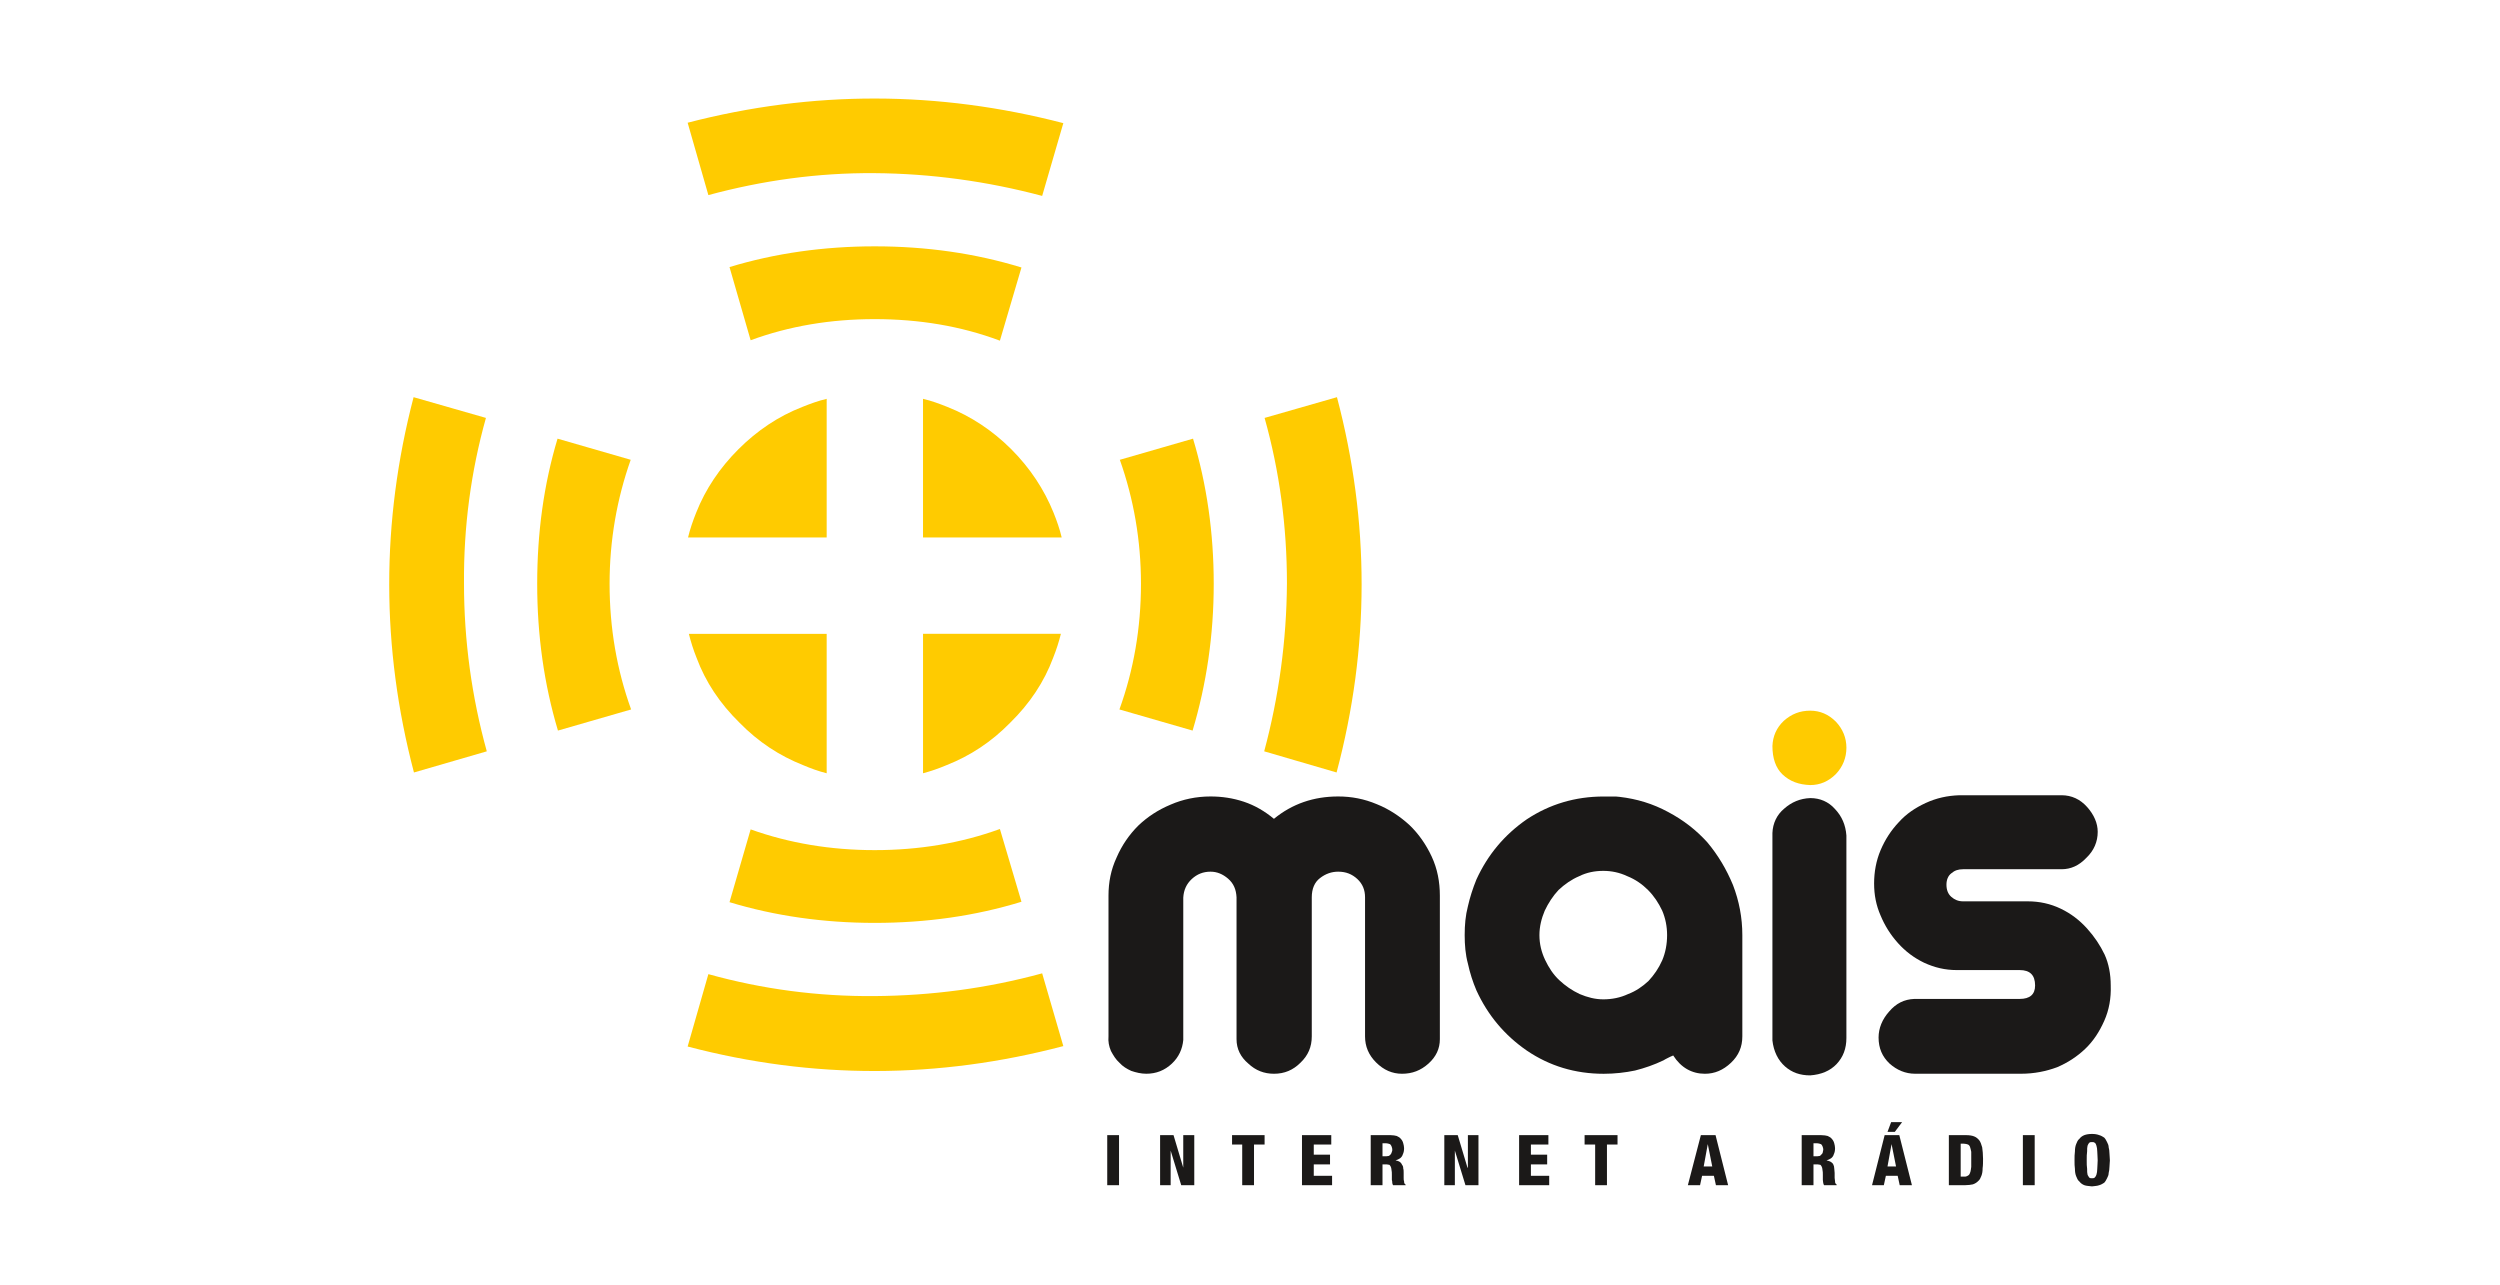
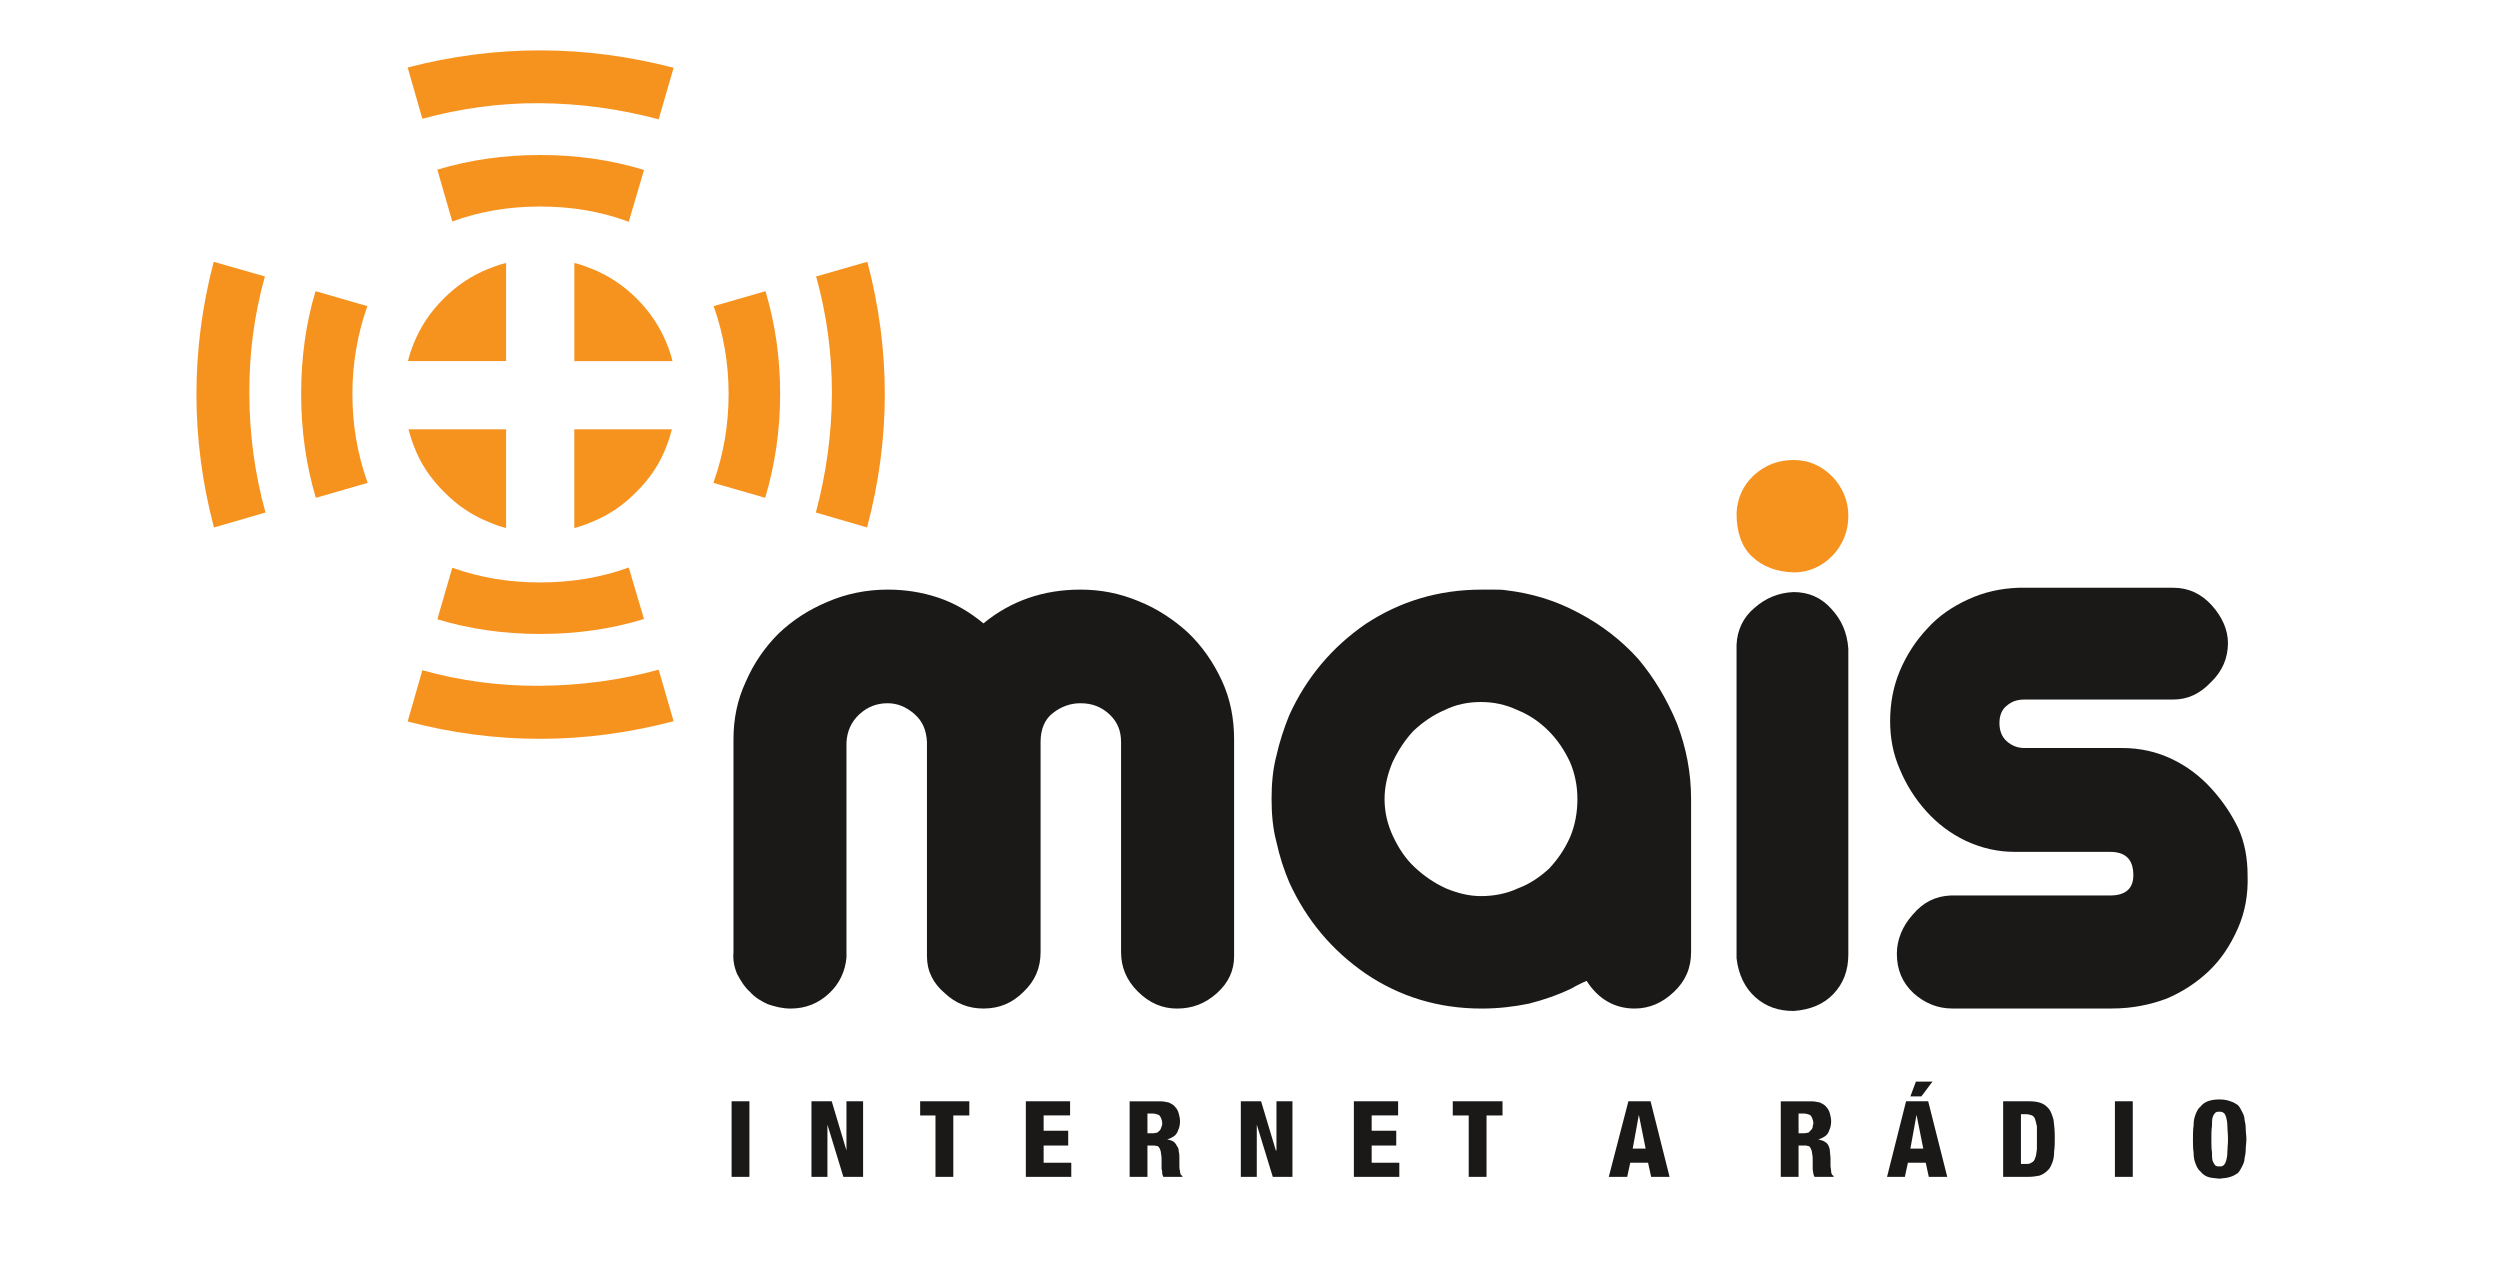
<svg xmlns="http://www.w3.org/2000/svg" version="1.1" id="Layer_1" x="0px" y="0px" width="179px" height="92px" viewBox="0 0 179 92" enable-background="new 0 0 179 92" xml:space="preserve">
  <g>
</g>
  <g>
-     <path fill-rule="evenodd" clip-rule="evenodd" fill="#1B1918" d="M147.604,56.939c0.729,0,1.34,0.291,1.835,0.844   c0.494,0.554,0.757,1.164,0.757,1.776c0,0.699-0.263,1.339-0.814,1.863c-0.525,0.553-1.106,0.815-1.777,0.815h-7.045   c-0.349,0-0.611,0.088-0.844,0.291c-0.232,0.175-0.35,0.466-0.35,0.816c0,0.378,0.117,0.67,0.35,0.873   c0.232,0.203,0.495,0.319,0.844,0.319h4.63c0.844,0,1.63,0.176,2.357,0.525c0.729,0.349,1.34,0.815,1.893,1.427   c0.524,0.582,0.931,1.192,1.252,1.862c0.291,0.641,0.437,1.398,0.437,2.213c0.03,0.902-0.115,1.747-0.466,2.532   c-0.35,0.786-0.787,1.457-1.369,2.009c-0.582,0.553-1.252,0.99-2.008,1.31c-0.785,0.291-1.631,0.466-2.593,0.466h-7.568   c-0.698,0-1.31-0.263-1.832-0.728c-0.525-0.495-0.787-1.106-0.787-1.864c0-0.668,0.262-1.309,0.757-1.862   c0.495-0.583,1.077-0.874,1.805-0.903h7.54c0.729,0,1.105-0.32,1.105-0.96c0-0.757-0.377-1.106-1.105-1.106h-4.513   c-0.815,0-1.571-0.175-2.328-0.525c-0.727-0.349-1.34-0.815-1.863-1.397c-0.553-0.611-0.962-1.281-1.252-1.98   c-0.321-0.729-0.466-1.484-0.466-2.299s0.145-1.631,0.466-2.387c0.321-0.757,0.757-1.427,1.309-2.009   c0.524-0.582,1.165-1.019,1.923-1.368c0.758-0.349,1.543-0.524,2.417-0.553H147.604z M147.604,56.939" />
-     <path fill-rule="evenodd" clip-rule="evenodd" fill="#1B1918" d="M129.613,57.143c0.699,0,1.31,0.261,1.775,0.786   c0.494,0.524,0.757,1.136,0.814,1.892v14.498c0,0.757-0.232,1.368-0.697,1.862c-0.467,0.496-1.106,0.758-1.893,0.816   c-0.729,0-1.309-0.204-1.806-0.641c-0.496-0.436-0.814-1.077-0.901-1.862V59.647c0.027-0.7,0.318-1.311,0.843-1.748   C128.274,57.434,128.885,57.172,129.613,57.143L129.613,57.143z M129.613,57.143" />
-     <path fill-rule="evenodd" clip-rule="evenodd" fill="#FFCB00" d="M129.613,50.884c0.699,0,1.31,0.262,1.833,0.786   c0.497,0.524,0.757,1.164,0.757,1.863c0,0.729-0.26,1.369-0.757,1.893c-0.523,0.523-1.134,0.785-1.833,0.785   c-0.816-0.029-1.455-0.262-1.98-0.757c-0.494-0.465-0.727-1.166-0.727-2.037c0.027-0.699,0.291-1.312,0.814-1.805   C128.274,51.117,128.885,50.884,129.613,50.884L129.613,50.884z M129.613,50.884" />
-     <path fill-rule="evenodd" clip-rule="evenodd" fill="#1B1918" d="M115.959,57.055c1.252,0.146,2.388,0.495,3.466,1.077   c1.104,0.582,2.037,1.31,2.823,2.183c0.757,0.903,1.367,1.922,1.835,3.057c0.436,1.136,0.668,2.33,0.668,3.582v7.25   c0,0.756-0.263,1.368-0.814,1.892c-0.554,0.523-1.164,0.786-1.864,0.786c-0.931,0-1.717-0.437-2.271-1.31   c-0.146,0.058-0.263,0.116-0.377,0.174c-0.117,0.059-0.233,0.117-0.321,0.175c-0.67,0.321-1.34,0.552-2.037,0.729   c-0.699,0.145-1.456,0.233-2.242,0.233c-2.038,0-3.872-0.554-5.502-1.659c-1.603-1.107-2.796-2.534-3.61-4.309   c-0.261-0.611-0.467-1.252-0.611-1.921c-0.175-0.641-0.231-1.339-0.231-2.038c0-0.728,0.057-1.398,0.231-2.067   c0.145-0.642,0.351-1.281,0.611-1.921c0.814-1.776,2.008-3.202,3.61-4.309c1.63-1.076,3.464-1.629,5.502-1.629h0.582   C115.61,57.027,115.785,57.027,115.959,57.055L115.959,57.055z M115.959,57.055L115.959,57.055z M114.795,71.553   c0.611,0,1.221-0.116,1.775-0.378c0.553-0.204,1.048-0.553,1.456-0.931c0.407-0.438,0.729-0.903,0.99-1.486   c0.233-0.552,0.348-1.164,0.348-1.804c0-0.611-0.114-1.193-0.348-1.747c-0.262-0.552-0.583-1.047-1.02-1.484   c-0.407-0.408-0.901-0.757-1.485-0.99c-0.553-0.262-1.135-0.379-1.717-0.379c-0.61,0-1.192,0.117-1.718,0.379   c-0.554,0.233-1.048,0.582-1.485,0.99c-0.407,0.437-0.727,0.932-0.989,1.484c-0.232,0.554-0.379,1.136-0.379,1.747   c0,0.64,0.146,1.222,0.407,1.776c0.263,0.553,0.583,1.047,1.02,1.455c0.437,0.407,0.902,0.729,1.456,0.99   C113.66,71.408,114.212,71.553,114.795,71.553L114.795,71.553z M114.795,71.553" />
-     <path fill-rule="evenodd" clip-rule="evenodd" fill="#1B1918" d="M86.674,57.027c0.813,0,1.6,0.116,2.387,0.377   c0.785,0.263,1.484,0.67,2.153,1.224c1.31-1.078,2.853-1.601,4.599-1.601c0.963,0,1.863,0.174,2.767,0.553   c0.873,0.349,1.659,0.873,2.329,1.485c0.669,0.64,1.194,1.396,1.602,2.269c0.406,0.873,0.583,1.807,0.583,2.795v10.278   c0,0.669-0.264,1.251-0.816,1.746s-1.164,0.728-1.892,0.728c-0.698,0-1.312-0.263-1.863-0.815   c-0.524-0.525-0.786-1.135-0.786-1.863v-9.958c0-0.522-0.174-0.958-0.554-1.31c-0.379-0.349-0.814-0.523-1.369-0.523   c-0.465,0-0.901,0.146-1.309,0.465c-0.379,0.291-0.582,0.757-0.582,1.368v9.958c0,0.756-0.262,1.368-0.814,1.892   c-0.525,0.523-1.137,0.786-1.894,0.786c-0.698,0-1.311-0.233-1.835-0.728c-0.551-0.466-0.844-1.048-0.844-1.746V64.245   c-0.029-0.552-0.204-0.989-0.611-1.338c-0.377-0.321-0.785-0.495-1.25-0.495c-0.525,0-0.961,0.174-1.341,0.523   c-0.379,0.352-0.582,0.788-0.612,1.34v10.188c-0.059,0.641-0.318,1.223-0.813,1.689c-0.524,0.495-1.136,0.728-1.834,0.728   c-0.379,0-0.729-0.088-1.077-0.204c-0.32-0.146-0.612-0.321-0.845-0.582c-0.262-0.233-0.437-0.524-0.61-0.845   c-0.146-0.349-0.206-0.67-0.175-1.047V64.129c0-0.961,0.175-1.862,0.582-2.735c0.378-0.874,0.903-1.631,1.542-2.272   c0.671-0.64,1.427-1.136,2.329-1.513C84.693,57.23,85.654,57.027,86.674,57.027L86.674,57.027z M86.674,57.027" />
-     <path fill-rule="evenodd" clip-rule="evenodd" fill="#1B1918" d="M79.278,84.858h0.845v-3.582h-0.845V84.858z M79.278,84.858   L79.278,84.858z M83.062,84.858h0.757v-2.476l0.756,2.476h0.935v-3.582h-0.789v2.329l-0.697-2.329h-0.961V84.858z M83.062,84.858   L83.062,84.858z M88.941,84.858h0.846v-2.911h0.758v-0.67h-2.33v0.67h0.727V84.858z M88.941,84.858L88.941,84.858z M93.223,84.858   h2.154v-0.67h-1.311v-0.815h1.164v-0.699h-1.164v-0.727h1.253v-0.67h-2.097V84.858z M93.223,84.858L93.223,84.858z M98.986,81.858   h0.263c0.088,0,0.174,0.03,0.261,0.059c0.06,0.029,0.089,0.087,0.118,0.146c0.028,0.087,0.059,0.145,0.059,0.261   c0,0.058,0,0.088-0.03,0.146c-0.028,0.058-0.028,0.116-0.058,0.145c-0.029,0.058-0.089,0.088-0.146,0.146   c-0.058,0-0.115,0.029-0.203,0.029h-0.263V81.858z M98.986,81.858L98.986,81.858z M98.143,84.858h0.844v-1.485h0.321   c0.057,0,0.115,0.029,0.175,0.029c0.027,0.03,0.058,0.058,0.087,0.117c0.029,0.058,0.059,0.146,0.059,0.232   c0.028,0.117,0.028,0.233,0.028,0.379v0.349c0.03,0.088,0.03,0.175,0.03,0.233c0.027,0.058,0.027,0.117,0.057,0.146h0.903v-0.029   l-0.059-0.059c-0.029,0-0.029-0.029-0.029-0.058c-0.028-0.028-0.028-0.088-0.028-0.145c-0.029-0.058-0.029-0.146-0.029-0.233v-0.35   c0-0.116,0-0.233-0.03-0.319c0-0.117-0.028-0.205-0.086-0.263c-0.028-0.087-0.089-0.145-0.146-0.204   c-0.087-0.057-0.173-0.087-0.319-0.115c0.116-0.03,0.232-0.088,0.319-0.146c0.087-0.059,0.175-0.175,0.204-0.291   c0.059-0.117,0.088-0.263,0.088-0.437c0-0.117-0.029-0.233-0.06-0.35c-0.028-0.116-0.086-0.232-0.175-0.32   c-0.058-0.087-0.173-0.145-0.29-0.203c-0.116-0.03-0.263-0.059-0.437-0.059h-1.427V84.858z M98.143,84.858L98.143,84.858z    M103.412,84.858h0.756v-2.476l0.758,2.476h0.932v-3.582h-0.757v2.329h-0.029l-0.698-2.329h-0.961V84.858z M103.412,84.858   L103.412,84.858z M108.769,84.858h2.154v-0.67h-1.31v-0.815h1.164v-0.699h-1.164v-0.727h1.252v-0.67h-2.097V84.858z    M108.769,84.858L108.769,84.858z M114.212,84.858h0.846v-2.911h0.757v-0.67h-2.358v0.67h0.756V84.858z M114.212,84.858   L114.212,84.858z M122.597,83.519h-0.612l0.292-1.601L122.597,83.519z M122.597,83.519L122.597,83.519z M120.851,84.858h0.873   l0.145-0.67h0.845l0.146,0.67h0.873l-0.9-3.582h-1.051L120.851,84.858z M120.851,84.858L120.851,84.858z M129.845,81.858h0.264   c0.087,0,0.174,0.03,0.262,0.059c0.057,0.029,0.088,0.087,0.116,0.146c0.029,0.087,0.059,0.145,0.059,0.261   c0,0.058-0.029,0.088-0.029,0.146c0,0.058-0.029,0.116-0.058,0.145l-0.146,0.146c-0.06,0-0.117,0.029-0.204,0.029h-0.264V81.858z    M129.845,81.858L129.845,81.858z M129.001,84.858h0.844v-1.485h0.321c0.059,0,0.116,0.029,0.175,0.029   c0.029,0.03,0.059,0.058,0.086,0.117c0.031,0.058,0.06,0.146,0.06,0.232c0.029,0.117,0.029,0.233,0.029,0.379v0.349   c0,0.088,0.029,0.175,0.029,0.233c0.027,0.058,0.027,0.117,0.059,0.146h0.902v-0.029c0-0.029-0.029-0.029-0.06-0.059   c0,0-0.028-0.029-0.028-0.058c-0.029-0.028-0.029-0.088-0.029-0.145c0-0.058-0.029-0.146-0.029-0.233v-0.35   c0-0.116-0.028-0.233-0.028-0.319c0-0.117-0.03-0.205-0.058-0.263c-0.03-0.087-0.088-0.145-0.176-0.204   c-0.089-0.057-0.203-0.087-0.319-0.115c0.116-0.03,0.23-0.088,0.319-0.146c0.088-0.059,0.176-0.175,0.203-0.291   c0.059-0.117,0.088-0.263,0.088-0.437c0-0.117-0.029-0.233-0.058-0.35c-0.03-0.116-0.088-0.232-0.176-0.32   c-0.058-0.087-0.174-0.145-0.291-0.203c-0.116-0.03-0.261-0.059-0.465-0.059h-1.398V84.858z M129.001,84.858L129.001,84.858z    M135.756,83.519h-0.611l0.291-1.601L135.756,83.519z M135.756,83.519L135.756,83.519z M134.038,84.858h0.845l0.145-0.67h0.846   l0.145,0.67h0.874l-0.903-3.582h-1.049L134.038,84.858z M134.038,84.858L134.038,84.858z M135.145,81.043h0.522l0.524-0.699h-0.785   L135.145,81.043z M135.145,81.043L135.145,81.043z M139.54,84.858h1.194c0.202,0,0.379-0.029,0.524-0.058   c0.173-0.059,0.291-0.146,0.377-0.233c0.117-0.088,0.175-0.233,0.233-0.379c0.058-0.146,0.088-0.32,0.088-0.553   c0.03-0.175,0.03-0.437,0.03-0.669c0-0.32-0.03-0.583-0.061-0.815c-0.058-0.204-0.116-0.378-0.203-0.496   c-0.116-0.145-0.232-0.233-0.379-0.291c-0.145-0.058-0.35-0.087-0.553-0.087h-1.252V84.858z M139.54,84.858L139.54,84.858z    M140.384,81.889h0.233c0.117,0,0.203,0.029,0.291,0.058c0.06,0.029,0.117,0.087,0.146,0.175c0.029,0.087,0.06,0.203,0.087,0.349   v1.077c-0.027,0.145-0.027,0.262-0.058,0.349c-0.029,0.087-0.058,0.175-0.115,0.233c-0.031,0.029-0.088,0.058-0.147,0.088   c-0.058,0.029-0.116,0.029-0.203,0.029h-0.233V81.889z M140.384,81.889L140.384,81.889z M144.838,84.858h0.846v-3.582h-0.846   V84.858z M144.838,84.858L144.838,84.858z M149.409,83.083c0-0.263,0-0.467,0.029-0.642c0-0.174,0-0.29,0.03-0.407   c0.027-0.087,0.086-0.175,0.115-0.203c0.058-0.058,0.116-0.058,0.203-0.058s0.146,0,0.204,0.058   c0.06,0.028,0.087,0.116,0.116,0.203c0.03,0.117,0.058,0.233,0.058,0.407c0,0.175,0.03,0.379,0.03,0.642   c0,0.232-0.03,0.436-0.03,0.61c0,0.175-0.027,0.291-0.058,0.409c-0.029,0.086-0.057,0.145-0.116,0.203   c-0.059,0.058-0.117,0.058-0.204,0.058s-0.146,0-0.203-0.058c-0.029-0.058-0.088-0.117-0.115-0.203   c-0.03-0.118-0.03-0.234-0.03-0.409C149.409,83.519,149.409,83.314,149.409,83.083L149.409,83.083z M149.409,83.083L149.409,83.083   z M151.068,83.083c0-0.176-0.03-0.35-0.03-0.496c0-0.174-0.026-0.32-0.057-0.436c0-0.146-0.058-0.262-0.116-0.378   c-0.059-0.118-0.117-0.234-0.204-0.321c-0.087-0.058-0.232-0.146-0.35-0.175c-0.146-0.058-0.32-0.087-0.524-0.087   c-0.203,0-0.406,0.029-0.553,0.087c-0.145,0.059-0.262,0.145-0.349,0.262c-0.117,0.088-0.176,0.234-0.232,0.379   c-0.059,0.146-0.088,0.32-0.088,0.523c-0.029,0.175-0.029,0.409-0.029,0.642c0,0.232,0,0.436,0.029,0.61   c0,0.204,0.029,0.379,0.088,0.525c0.057,0.145,0.115,0.291,0.232,0.378c0.087,0.116,0.204,0.204,0.349,0.262   c0.146,0.058,0.35,0.058,0.553,0.087c0.204-0.029,0.378-0.029,0.524-0.087c0.117-0.029,0.263-0.117,0.35-0.174   c0.087-0.088,0.146-0.205,0.204-0.321c0.059-0.116,0.116-0.233,0.116-0.379c0.03-0.116,0.057-0.291,0.057-0.436   C151.038,83.401,151.068,83.228,151.068,83.083L151.068,83.083z M151.068,83.083" />
-     <path fill-rule="evenodd" clip-rule="evenodd" fill="#FFCB00" d="M80.151,50.797c1.019-2.824,1.543-5.824,1.543-8.996   c0-3.115-0.524-6.085-1.514-8.88l5.241-1.513c0.988,3.288,1.482,6.753,1.482,10.393c0,3.697-0.521,7.19-1.513,10.508L80.151,50.797   z M80.151,50.797" />
-     <path fill-rule="evenodd" clip-rule="evenodd" fill="#FFCB00" d="M90.516,53.795c1.047-3.9,1.602-7.918,1.629-12.024   c0-4.046-0.522-8.005-1.6-11.848l5.181-1.485c2.359,8.938,2.359,17.903-0.027,26.871L90.516,53.795z M90.516,53.795" />
-     <path fill-rule="evenodd" clip-rule="evenodd" fill="#FFCB00" d="M45.188,50.797c-1.018-2.824-1.542-5.824-1.542-8.996   c0-3.115,0.524-6.085,1.513-8.88l-5.239-1.513c-0.989,3.288-1.457,6.753-1.457,10.393c0,3.697,0.495,7.19,1.486,10.508   L45.188,50.797z M45.188,50.797" />
-     <path fill-rule="evenodd" clip-rule="evenodd" fill="#FFCB00" d="M34.854,53.795c-1.079-3.9-1.632-7.918-1.632-12.024   c-0.029-4.046,0.494-8.005,1.571-11.848l-5.18-1.485c-2.331,8.938-2.331,17.903,0.026,26.871L34.854,53.795z M34.854,53.795" />
-     <path fill-rule="evenodd" clip-rule="evenodd" fill="#FFCB00" d="M71.593,24.392c-2.796-1.049-5.795-1.543-8.967-1.543   c-3.145,0-6.113,0.494-8.88,1.513l-1.513-5.24c3.26-0.989,6.753-1.484,10.393-1.484c3.696,0,7.19,0.495,10.511,1.514L71.593,24.392   z M71.593,24.392" />
-     <path fill-rule="evenodd" clip-rule="evenodd" fill="#FFCB00" d="M74.619,14.027c-3.93-1.047-7.947-1.601-12.022-1.63   c-4.047-0.029-8.007,0.525-11.878,1.572l-1.484-5.182c8.968-2.329,17.934-2.299,26.899,0.03L74.619,14.027z M74.619,14.027" />
-     <path fill-rule="evenodd" clip-rule="evenodd" fill="#FFCB00" d="M71.593,59.356c-2.796,1.018-5.795,1.513-8.967,1.513   c-3.145,0-6.113-0.495-8.88-1.485l-1.513,5.212c3.26,0.989,6.753,1.483,10.393,1.483c3.696,0,7.19-0.494,10.511-1.513   L71.593,59.356z M71.593,59.356" />
-     <path fill-rule="evenodd" clip-rule="evenodd" fill="#FFCB00" d="M74.619,69.691c-3.93,1.076-7.947,1.601-12.022,1.629   c-4.047,0.03-8.007-0.494-11.878-1.571l-1.484,5.182c8.968,2.357,17.934,2.329,26.899-0.03L74.619,69.691z M74.619,69.691" />
-     <path fill-rule="evenodd" clip-rule="evenodd" fill="#FFCB00" d="M72.408,32.165c1.338,1.339,2.356,2.882,3.026,4.542   c0.234,0.582,0.438,1.164,0.583,1.775h-9.929v-9.927c0.612,0.145,1.165,0.349,1.747,0.582   C69.525,29.806,71.068,30.827,72.408,32.165L72.408,32.165z M72.408,32.165L72.408,32.165z M75.96,45.382   c-0.146,0.582-0.322,1.134-0.555,1.717c-0.641,1.717-1.659,3.26-3.085,4.658c-1.34,1.367-2.853,2.358-4.542,3.026   c-0.552,0.234-1.135,0.437-1.689,0.582v-9.983H75.96z M75.96,45.382L75.96,45.382z M59.19,55.366   c-0.583-0.145-1.135-0.348-1.688-0.582c-1.688-0.668-3.203-1.659-4.541-3.026c-1.428-1.398-2.447-2.941-3.086-4.658   c-0.234-0.583-0.407-1.135-0.553-1.717h9.868V55.366z M59.19,55.366L59.19,55.366z M49.264,38.482   c0.146-0.611,0.35-1.193,0.582-1.775c0.668-1.689,1.688-3.204,3.027-4.542c1.341-1.338,2.854-2.358,4.57-3.027   c0.582-0.233,1.138-0.437,1.747-0.582v9.927H49.264z M49.264,38.482" />
+     <g>
+       <path fill-rule="evenodd" clip-rule="evenodd" fill="#1B1918" d="M155.607,42.083c1.1,0,2.023,0.439,2.771,1.275    c0.747,0.837,1.144,1.759,1.144,2.684c0,1.056-0.396,2.022-1.23,2.814c-0.794,0.835-1.672,1.231-2.685,1.231h-10.644    c-0.527,0-0.925,0.133-1.275,0.439c-0.352,0.264-0.528,0.704-0.528,1.233c0,0.571,0.177,1.012,0.528,1.318    c0.351,0.307,0.748,0.481,1.275,0.481h6.994c1.274,0,2.463,0.267,3.562,0.794s2.023,1.231,2.858,2.156    c0.792,0.879,1.406,1.801,1.892,2.812c0.439,0.969,0.659,2.113,0.659,3.345c0.046,1.362-0.174,2.639-0.704,3.824    c-0.527,1.188-1.189,2.2-2.068,3.036s-1.891,1.495-3.032,1.979c-1.187,0.439-2.465,0.705-3.918,0.705h-11.434    c-1.055,0-1.979-0.397-2.768-1.1c-0.794-0.748-1.189-1.671-1.189-2.817c0-1.009,0.396-1.978,1.144-2.813    c0.747-0.881,1.627-1.32,2.727-1.363h11.391c1.101,0,1.67-0.483,1.67-1.45c0-1.145-0.569-1.672-1.67-1.672h-6.817    c-1.231,0-2.374-0.265-3.518-0.793c-1.097-0.527-2.023-1.231-2.814-2.11c-0.835-0.923-1.453-1.937-1.893-2.992    c-0.485-1.101-0.702-2.242-0.702-3.474s0.217-2.464,0.702-3.606s1.145-2.156,1.978-3.035c0.793-0.879,1.761-1.54,2.905-2.066    c1.146-0.527,2.331-0.792,3.651-0.836H155.607z M155.607,42.083" />
+       <path fill-rule="evenodd" clip-rule="evenodd" fill="#1B1918" d="M128.427,42.392c1.058,0,1.979,0.394,2.683,1.188    c0.747,0.791,1.144,1.717,1.23,2.858v21.903c0,1.144-0.351,2.066-1.054,2.813c-0.705,0.749-1.671,1.146-2.859,1.232    c-1.1,0-1.977-0.309-2.728-0.969c-0.749-0.658-1.23-1.626-1.362-2.812V46.175c0.042-1.058,0.481-1.979,1.273-2.64    C126.404,42.831,127.327,42.435,128.427,42.392L128.427,42.392z M128.427,42.392" />
+       <path fill-rule="evenodd" clip-rule="evenodd" fill="#F6921E" d="M128.427,32.936c1.058,0,1.979,0.395,2.77,1.187    c0.751,0.792,1.144,1.759,1.144,2.815c0,1.101-0.393,2.067-1.144,2.859c-0.791,0.79-1.712,1.187-2.77,1.187    c-1.232-0.045-2.197-0.396-2.991-1.144c-0.746-0.703-1.099-1.761-1.099-3.078c0.042-1.056,0.44-1.98,1.231-2.727    C126.404,33.287,127.327,32.936,128.427,32.936L128.427,32.936z M128.427,32.936" />
+       <path fill-rule="evenodd" clip-rule="evenodd" fill="#1B1918" d="M107.799,42.258c1.892,0.222,3.607,0.748,5.235,1.627    c1.669,0.88,3.078,1.979,4.267,3.299c1.143,1.364,2.064,2.904,2.771,4.619c0.658,1.716,1.01,3.519,1.01,5.41v10.952    c0,1.142-0.397,2.067-1.231,2.858c-0.836,0.791-1.759,1.188-2.816,1.188c-1.405,0-2.593-0.66-3.431-1.979    c-0.219,0.087-0.396,0.175-0.569,0.263c-0.177,0.089-0.352,0.177-0.485,0.265c-1.011,0.484-2.023,0.834-3.077,1.1    c-1.056,0.219-2.2,0.353-3.387,0.353c-3.08,0-5.85-0.838-8.312-2.507c-2.421-1.672-4.225-3.828-5.455-6.51    c-0.394-0.924-0.705-1.893-0.924-2.903c-0.264-0.969-0.35-2.022-0.35-3.079c0-1.1,0.086-2.112,0.35-3.122    c0.219-0.97,0.53-1.937,0.924-2.903c1.23-2.683,3.034-4.838,5.455-6.51c2.463-1.626,5.232-2.462,8.312-2.462h0.879    C107.271,42.216,107.536,42.216,107.799,42.258L107.799,42.258z M107.799,42.258L107.799,42.258z M106.04,64.161    c0.924,0,1.845-0.175,2.682-0.57c0.836-0.309,1.583-0.836,2.2-1.406c0.616-0.661,1.102-1.365,1.496-2.245    c0.353-0.835,0.525-1.759,0.525-2.727c0-0.923-0.173-1.802-0.525-2.64c-0.395-0.834-0.88-1.581-1.541-2.241    c-0.614-0.617-1.361-1.145-2.243-1.496c-0.835-0.396-1.715-0.572-2.594-0.572c-0.922,0-1.801,0.176-2.595,0.572    c-0.837,0.352-1.583,0.879-2.244,1.496c-0.615,0.66-1.098,1.407-1.495,2.241c-0.351,0.838-0.572,1.717-0.572,2.64    c0,0.968,0.222,1.847,0.615,2.684c0.396,0.835,0.88,1.582,1.541,2.197c0.659,0.616,1.363,1.102,2.199,1.497    C104.326,63.942,105.159,64.161,106.04,64.161L106.04,64.161z M106.04,64.161" />
+       <path fill-rule="evenodd" clip-rule="evenodd" fill="#1B1918" d="M63.556,42.216c1.229,0,2.416,0.176,3.605,0.569    c1.187,0.397,2.242,1.013,3.253,1.85c1.979-1.629,4.31-2.419,6.947-2.419c1.455,0,2.815,0.264,4.18,0.836    c1.319,0.527,2.507,1.318,3.519,2.244c1.012,0.966,1.806,2.108,2.42,3.428c0.614,1.318,0.881,2.729,0.881,4.223v15.527    c0,1.011-0.398,1.891-1.233,2.639c-0.834,0.747-1.759,1.1-2.857,1.1c-1.055,0-1.981-0.397-2.815-1.231    c-0.792-0.794-1.188-1.715-1.188-2.815V53.121c0-0.789-0.263-1.448-0.836-1.979c-0.572-0.526-1.23-0.79-2.069-0.79    c-0.702,0-1.361,0.222-1.977,0.703c-0.573,0.439-0.88,1.144-0.88,2.066v15.044c0,1.142-0.395,2.067-1.23,2.858    c-0.793,0.791-1.717,1.188-2.86,1.188c-1.055,0-1.979-0.353-2.771-1.1c-0.833-0.705-1.275-1.584-1.275-2.639V53.121    c-0.045-0.834-0.309-1.494-0.924-2.021c-0.569-0.484-1.186-0.748-1.888-0.748c-0.794,0-1.452,0.264-2.025,0.79    c-0.573,0.531-0.881,1.19-0.926,2.025V68.56c-0.089,0.969-0.481,1.848-1.229,2.553c-0.793,0.747-1.717,1.1-2.771,1.1    c-0.572,0-1.101-0.134-1.627-0.309c-0.483-0.221-0.926-0.485-1.276-0.88c-0.396-0.352-0.659-0.791-0.923-1.276    c-0.221-0.527-0.311-1.013-0.264-1.582V52.946c0-1.452,0.264-2.812,0.88-4.132c0.57-1.32,1.364-2.465,2.329-3.434    c1.014-0.967,2.156-1.717,3.52-2.286C60.562,42.522,62.016,42.216,63.556,42.216L63.556,42.216z M63.556,42.216" />
+       <path fill-rule="evenodd" clip-rule="evenodd" fill="#1B1918" d="M52.382,84.263h1.276v-5.411h-1.276V84.263z M52.382,84.263    L52.382,84.263z M58.1,84.263h1.144v-3.74l1.142,3.74h1.412v-5.411h-1.192v3.519l-1.054-3.519H58.1V84.263z M58.1,84.263    L58.1,84.263z M66.98,84.263h1.277v-4.398h1.146v-1.013h-3.52v1.013h1.097V84.263z M66.98,84.263L66.98,84.263z M73.449,84.263    h3.255V83.25h-1.98v-1.231h1.759v-1.057h-1.759v-1.098h1.894v-1.013h-3.168V84.263z M73.449,84.263L73.449,84.263z M82.157,79.731    h0.396c0.133,0,0.263,0.045,0.394,0.089c0.09,0.044,0.134,0.131,0.179,0.22c0.043,0.132,0.089,0.22,0.089,0.396    c0,0.087,0,0.133-0.046,0.221c-0.043,0.087-0.043,0.175-0.088,0.219c-0.044,0.087-0.134,0.133-0.221,0.221    c-0.087,0-0.174,0.044-0.307,0.044h-0.396V79.731z M82.157,79.731L82.157,79.731z M80.882,84.263h1.275v-2.244h0.484    c0.086,0,0.175,0.044,0.265,0.044c0.041,0.045,0.087,0.087,0.131,0.177c0.044,0.088,0.089,0.221,0.089,0.351    c0.043,0.177,0.043,0.352,0.043,0.572v0.527c0.046,0.134,0.046,0.265,0.046,0.353c0.041,0.087,0.041,0.177,0.085,0.221h1.365    v-0.044l-0.089-0.09c-0.044,0-0.044-0.044-0.044-0.087c-0.043-0.043-0.043-0.134-0.043-0.219    c-0.045-0.088-0.045-0.221-0.045-0.354v-0.528c0-0.175,0-0.352-0.045-0.481c0-0.177-0.043-0.311-0.13-0.397    c-0.043-0.132-0.134-0.219-0.222-0.309c-0.131-0.086-0.261-0.132-0.481-0.174c0.175-0.045,0.351-0.133,0.481-0.221    c0.132-0.089,0.265-0.264,0.309-0.439c0.088-0.177,0.133-0.397,0.133-0.66c0-0.177-0.045-0.352-0.09-0.528    c-0.043-0.176-0.13-0.351-0.264-0.483c-0.088-0.132-0.262-0.22-0.438-0.308c-0.176-0.045-0.397-0.089-0.66-0.089h-2.155V84.263z     M80.882,84.263L80.882,84.263z M88.843,84.263h1.143v-3.74l1.145,3.74h1.408v-5.411h-1.145v3.519H91.35l-1.056-3.519h-1.451    V84.263z M88.843,84.263L88.843,84.263z M96.936,84.263h3.255V83.25h-1.979v-1.231h1.759v-1.057h-1.759v-1.098h1.893v-1.013    h-3.168V84.263z M96.936,84.263L96.936,84.263z M105.159,84.263h1.277v-4.398h1.144v-1.013h-3.562v1.013h1.142V84.263z     M105.159,84.263L105.159,84.263z M117.827,82.239h-0.925l0.44-2.419L117.827,82.239z M117.827,82.239L117.827,82.239z     M115.188,84.263h1.319l0.218-1.013h1.276l0.221,1.013h1.319l-1.36-5.411h-1.588L115.188,84.263z M115.188,84.263L115.188,84.263z     M128.777,79.731h0.398c0.131,0,0.263,0.045,0.396,0.089c0.085,0.044,0.132,0.131,0.175,0.22c0.044,0.132,0.089,0.22,0.089,0.396    c0,0.087-0.045,0.133-0.045,0.221c0,0.087-0.044,0.175-0.087,0.219l-0.219,0.221c-0.091,0-0.178,0.044-0.309,0.044h-0.398V79.731z     M128.777,79.731L128.777,79.731z M127.503,84.263h1.274v-2.244h0.485c0.088,0,0.176,0.044,0.264,0.044    c0.045,0.045,0.089,0.087,0.13,0.177c0.047,0.088,0.09,0.221,0.09,0.351c0.044,0.177,0.044,0.352,0.044,0.572v0.527    c0,0.134,0.045,0.265,0.045,0.353c0.041,0.087,0.041,0.177,0.088,0.221h1.363v-0.044c0-0.044-0.043-0.044-0.09-0.09    c0,0-0.043-0.044-0.043-0.087c-0.044-0.043-0.044-0.134-0.044-0.219c0-0.088-0.044-0.221-0.044-0.354v-0.528    c0-0.175-0.043-0.352-0.043-0.481c0-0.177-0.046-0.311-0.087-0.397c-0.046-0.132-0.133-0.219-0.266-0.309    c-0.134-0.086-0.307-0.132-0.482-0.174c0.176-0.045,0.349-0.133,0.482-0.221c0.133-0.089,0.266-0.264,0.307-0.439    c0.089-0.177,0.133-0.397,0.133-0.66c0-0.177-0.044-0.352-0.087-0.528c-0.046-0.176-0.133-0.351-0.266-0.483    c-0.087-0.132-0.263-0.22-0.439-0.308c-0.176-0.045-0.395-0.089-0.702-0.089h-2.112V84.263z M127.503,84.263L127.503,84.263z     M137.707,82.239h-0.923l0.439-2.419L137.707,82.239z M137.707,82.239L137.707,82.239z M135.112,84.263h1.276l0.218-1.013h1.277    l0.219,1.013h1.321l-1.365-5.411h-1.584L135.112,84.263z M135.112,84.263L135.112,84.263z M136.784,78.5h0.789l0.792-1.057h-1.186    L136.784,78.5z M136.784,78.5L136.784,78.5z M143.425,84.263h1.804c0.306,0,0.572-0.044,0.793-0.088    c0.261-0.09,0.438-0.221,0.569-0.352c0.177-0.134,0.264-0.354,0.352-0.573c0.089-0.221,0.134-0.483,0.134-0.835    c0.046-0.266,0.046-0.661,0.046-1.011c0-0.484-0.046-0.882-0.091-1.232c-0.089-0.308-0.177-0.57-0.308-0.749    c-0.176-0.219-0.352-0.353-0.572-0.44c-0.219-0.087-0.528-0.131-0.836-0.131h-1.891V84.263z M143.425,84.263L143.425,84.263z     M144.7,79.776h0.352c0.177,0,0.308,0.044,0.439,0.088c0.091,0.044,0.178,0.132,0.22,0.265c0.045,0.131,0.09,0.307,0.132,0.527    v1.627c-0.042,0.219-0.042,0.396-0.087,0.527c-0.045,0.131-0.087,0.265-0.174,0.352c-0.048,0.044-0.133,0.088-0.223,0.134    c-0.087,0.043-0.177,0.043-0.308,0.043H144.7V79.776z M144.7,79.776L144.7,79.776z M151.428,84.263h1.278v-5.411h-1.278V84.263z     M151.428,84.263L151.428,84.263z M158.335,81.58c0-0.397,0-0.705,0.044-0.97c0-0.263,0-0.438,0.046-0.614    c0.041-0.132,0.129-0.265,0.174-0.307c0.087-0.088,0.176-0.088,0.308-0.088c0.13,0,0.22,0,0.309,0.088    c0.09,0.042,0.13,0.175,0.175,0.307c0.045,0.176,0.087,0.352,0.087,0.614c0,0.265,0.046,0.572,0.046,0.97    c0,0.351-0.046,0.659-0.046,0.922c0,0.265-0.042,0.439-0.087,0.618c-0.045,0.13-0.085,0.219-0.175,0.307    c-0.089,0.088-0.179,0.088-0.309,0.088c-0.132,0-0.221,0-0.308-0.088c-0.045-0.088-0.133-0.177-0.174-0.307    c-0.046-0.179-0.046-0.354-0.046-0.618C158.335,82.239,158.335,81.931,158.335,81.58L158.335,81.58z M158.335,81.58L158.335,81.58    z M160.842,81.58c0-0.266-0.047-0.528-0.047-0.749c0-0.263-0.039-0.483-0.085-0.659c0-0.221-0.087-0.396-0.176-0.57    c-0.088-0.179-0.177-0.354-0.309-0.485c-0.131-0.088-0.351-0.221-0.527-0.265c-0.222-0.087-0.483-0.132-0.792-0.132    c-0.308,0-0.614,0.045-0.836,0.132c-0.218,0.089-0.396,0.219-0.526,0.396c-0.177,0.133-0.266,0.354-0.352,0.572    c-0.089,0.22-0.132,0.483-0.132,0.79c-0.045,0.265-0.045,0.618-0.045,0.97c0,0.351,0,0.659,0.045,0.922    c0,0.309,0.043,0.573,0.132,0.794c0.086,0.219,0.175,0.439,0.352,0.57c0.131,0.176,0.309,0.309,0.526,0.396    c0.222,0.087,0.528,0.087,0.836,0.131c0.309-0.044,0.57-0.044,0.792-0.131c0.177-0.044,0.396-0.178,0.527-0.264    c0.132-0.133,0.221-0.31,0.309-0.484c0.089-0.176,0.176-0.353,0.176-0.573c0.046-0.175,0.085-0.439,0.085-0.658    C160.795,82.062,160.842,81.799,160.842,81.58L160.842,81.58z M160.842,81.58" />
+     </g>
+     <g>
+       <path fill-rule="evenodd" clip-rule="evenodd" fill="#F6921E" d="M51.077,34.573c0.721-2,1.092-4.122,1.092-6.368    c0-2.206-0.371-4.309-1.072-6.286l3.711-1.071c0.699,2.327,1.05,4.78,1.05,7.357c0,2.616-0.369,5.09-1.071,7.439L51.077,34.573z     M51.077,34.573" />
+       <path fill-rule="evenodd" clip-rule="evenodd" fill="#F6921E" d="M58.414,36.696c0.742-2.762,1.135-5.606,1.153-8.513    c0-2.865-0.371-5.667-1.133-8.389l3.668-1.051c1.67,6.328,1.67,12.675-0.02,19.023L58.414,36.696z M58.414,36.696" />
+       <path fill-rule="evenodd" clip-rule="evenodd" fill="#F6921E" d="M26.324,34.573c-0.721-2-1.092-4.122-1.092-6.368    c0-2.206,0.371-4.309,1.071-6.286l-3.71-1.071c-0.7,2.327-1.03,4.78-1.03,7.357c0,2.616,0.349,5.09,1.052,7.439L26.324,34.573z     M26.324,34.573" />
+       <path fill-rule="evenodd" clip-rule="evenodd" fill="#F6921E" d="M19.009,36.696c-0.764-2.762-1.155-5.606-1.155-8.513    c-0.02-2.865,0.351-5.667,1.113-8.389L15.3,18.744c-1.65,6.328-1.65,12.675,0.018,19.023L19.009,36.696z M19.009,36.696" />
+       <path fill-rule="evenodd" clip-rule="evenodd" fill="#F6921E" d="M45.018,15.88c-1.979-0.743-4.102-1.093-6.347-1.093    c-2.228,0-4.329,0.35-6.287,1.071l-1.071-3.71c2.308-0.699,4.78-1.05,7.358-1.05c2.615,0,5.09,0.351,7.44,1.071L45.018,15.88z     M45.018,15.88" />
+       <path fill-rule="evenodd" clip-rule="evenodd" fill="#F6921E" d="M47.16,8.543c-2.781-0.741-5.627-1.134-8.512-1.154    c-2.864-0.021-5.669,0.372-8.408,1.113l-1.051-3.67c6.349-1.648,12.696-1.627,19.042,0.021L47.16,8.543z M47.16,8.543" />
+       <path fill-rule="evenodd" clip-rule="evenodd" fill="#F6921E" d="M45.018,40.633c-1.979,0.721-4.102,1.071-6.347,1.071    c-2.228,0-4.329-0.351-6.287-1.052l-1.071,3.69c2.308,0.7,4.78,1.05,7.358,1.05c2.615,0,5.09-0.35,7.44-1.071L45.018,40.633z     M45.018,40.633" />
+       <path fill-rule="evenodd" clip-rule="evenodd" fill="#F6921E" d="M47.16,47.949c-2.781,0.762-5.627,1.134-8.512,1.153    c-2.864,0.021-5.669-0.35-8.408-1.112l-1.051,3.669c6.349,1.669,12.696,1.648,19.042-0.021L47.16,47.949z M47.16,47.949" />
+       <path fill-rule="evenodd" clip-rule="evenodd" fill="#F6921E" d="M45.594,21.383c0.948,0.947,1.669,2.041,2.145,3.216    c0.165,0.412,0.31,0.824,0.411,1.256h-7.028v-7.027c0.434,0.103,0.824,0.248,1.237,0.412    C43.554,19.713,44.646,20.437,45.594,21.383L45.594,21.383z M45.594,21.383L45.594,21.383z M48.109,30.739    c-0.104,0.413-0.229,0.804-0.393,1.217c-0.454,1.216-1.175,2.308-2.185,3.298c-0.948,0.967-2.019,1.669-3.215,2.143    c-0.392,0.166-0.804,0.309-1.196,0.411v-7.068H48.109z M48.109,30.739L48.109,30.739z M36.237,37.808    c-0.413-0.103-0.802-0.245-1.194-0.411c-1.195-0.474-2.269-1.176-3.215-2.143c-1.012-0.99-1.732-2.082-2.186-3.298    c-0.165-0.413-0.288-0.804-0.391-1.217h6.985V37.808z M36.237,37.808L36.237,37.808z M29.21,25.854    c0.104-0.432,0.246-0.844,0.412-1.256c0.474-1.196,1.194-2.269,2.143-3.216c0.95-0.946,2.021-1.67,3.236-2.144    c0.412-0.164,0.806-0.31,1.236-0.412v7.027H29.21z M29.21,25.854" />
+     </g>
  </g>
</svg>
